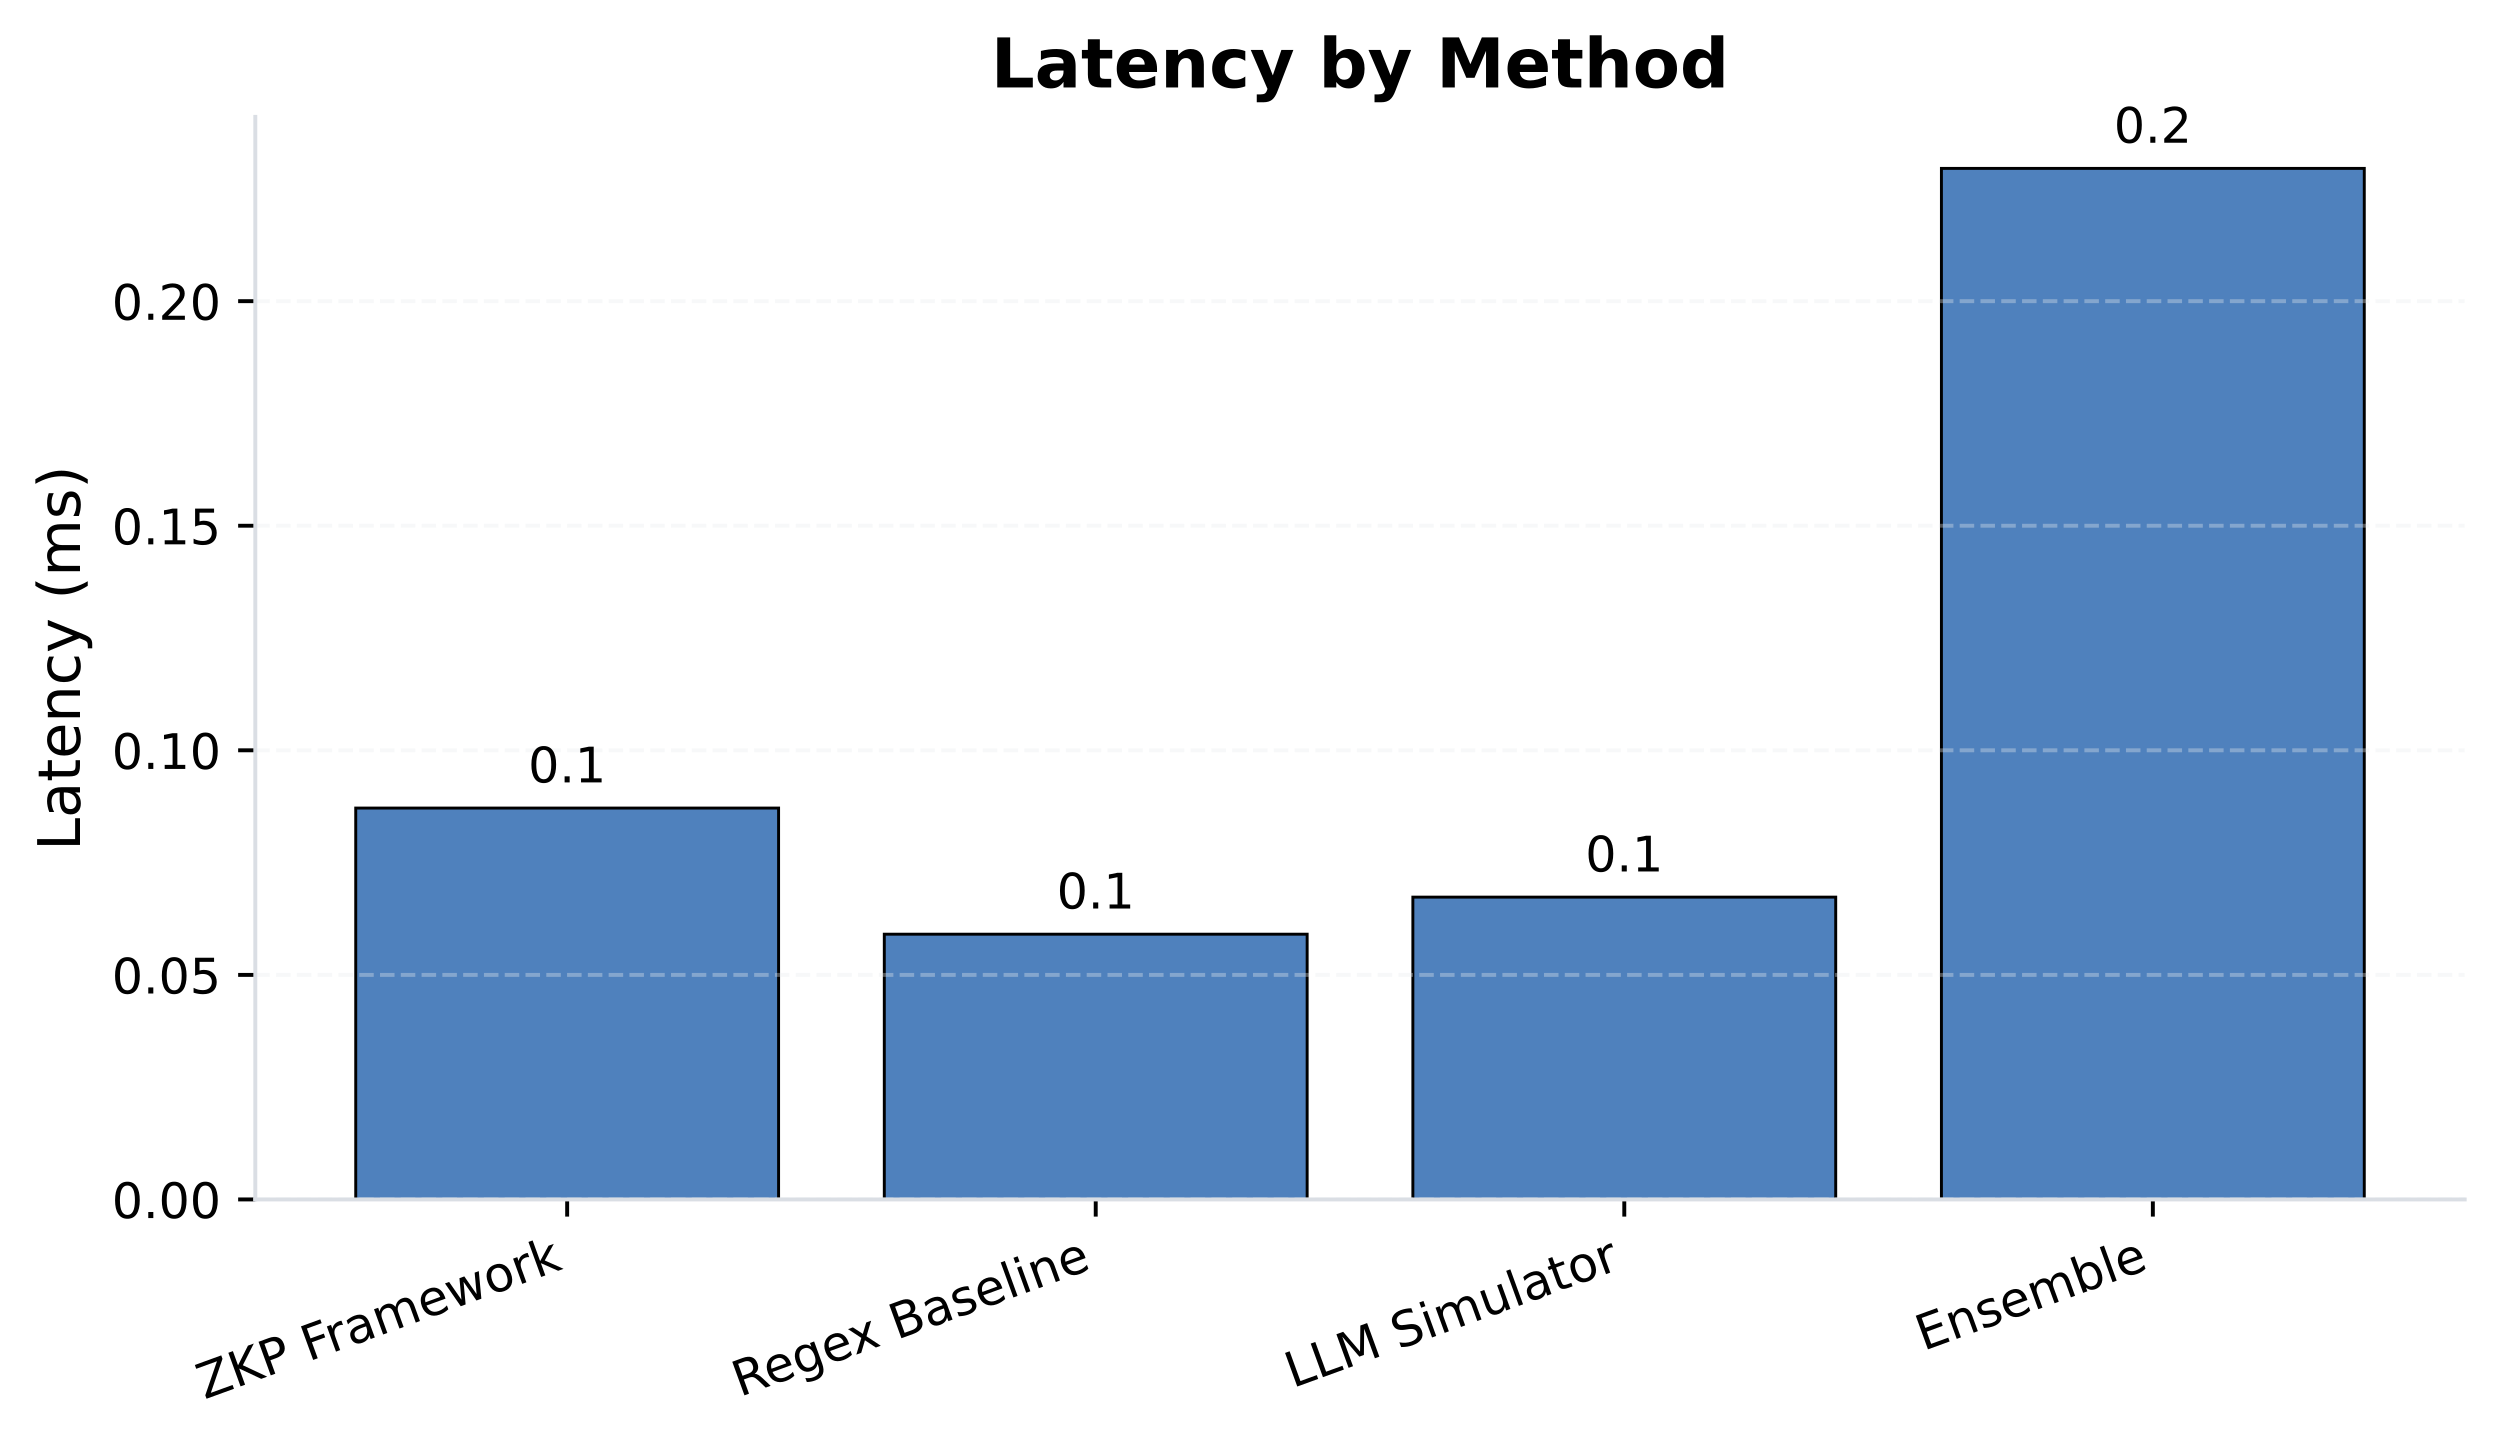
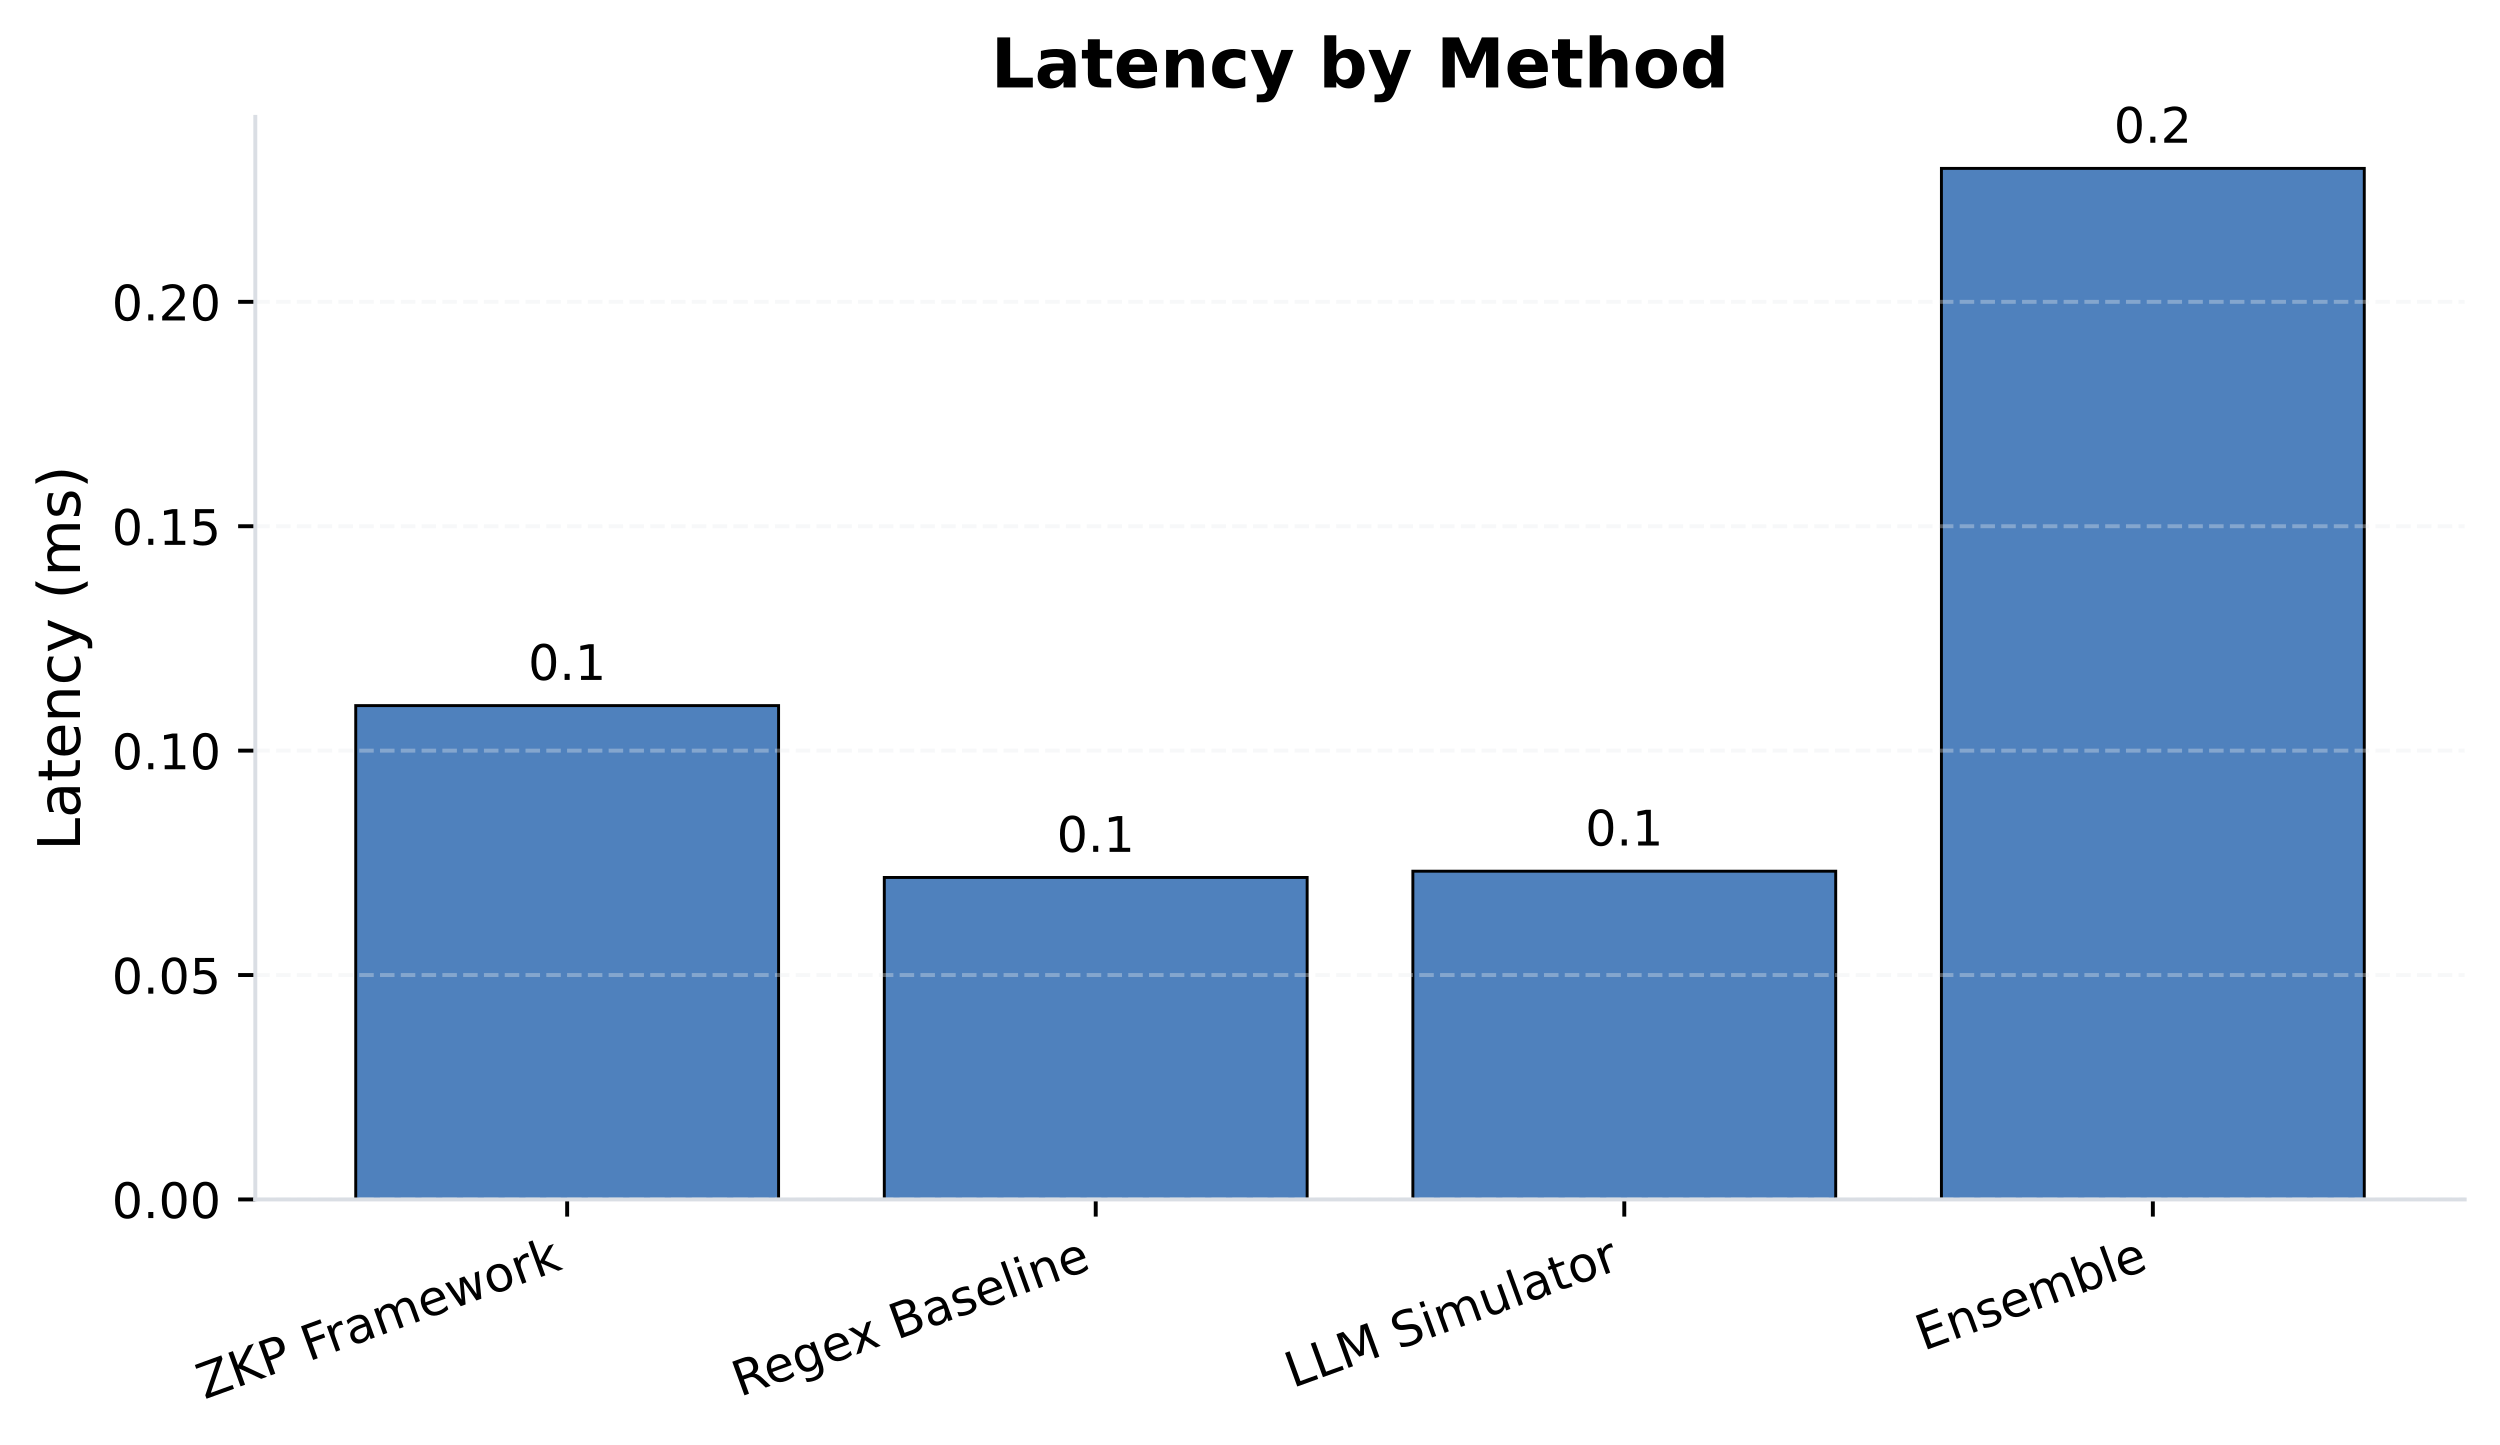
<svg xmlns="http://www.w3.org/2000/svg" xmlns:xlink="http://www.w3.org/1999/xlink" width="509.979pt" height="294.641pt" viewBox="0 0 509.979 294.641" version="1.1">
  <defs>
    <style type="text/css">*{stroke-linejoin: round; stroke-linecap: butt}</style>
  </defs>
  <g id="figure_1">
    <g id="patch_1">
      <path d="M 0 294.641  L 509.979 294.641  L 509.979 0  L 0 0  L 0 294.641  z " style="fill: none" />
    </g>
    <g id="axes_1">
      <g id="patch_2">
        <path d="M 52.079 244.678  L 502.779 244.678  L 502.779 23.838  L 52.079 23.838  L 52.079 244.678  z " style="fill: none" />
      </g>
      <g id="patch_3">
-         <path d="M 72.566 244.678  L 158.824 244.678  L 158.824 164.84  L 72.566 164.84  z " clip-path="url(#p8931da5d2b)" style="fill: #4f81bd; stroke: #000000; stroke-width: 0.6; stroke-linejoin: miter" />
+         <path d="M 72.566 244.678  L 158.824 244.678  L 158.824 143.931  L 72.566 143.931  z " clip-path="url(#pd072d029d8)" style="fill: #4f81bd; stroke: #000000; stroke-width: 0.6; stroke-linejoin: miter" />
      </g>
      <g id="patch_4">
-         <path d="M 180.389 244.678  L 266.647 244.678  L 266.647 190.565  L 180.389 190.565  z " clip-path="url(#p8931da5d2b)" style="fill: #4f81bd; stroke: #000000; stroke-width: 0.6; stroke-linejoin: miter" />
+         <path d="M 180.389 244.678  L 266.647 244.678  L 266.647 179.002  L 180.389 179.002  z " clip-path="url(#pd072d029d8)" style="fill: #4f81bd; stroke: #000000; stroke-width: 0.6; stroke-linejoin: miter" />
      </g>
      <g id="patch_5">
-         <path d="M 288.212 244.678  L 374.47 244.678  L 374.47 183.008  L 288.212 183.008  z " clip-path="url(#p8931da5d2b)" style="fill: #4f81bd; stroke: #000000; stroke-width: 0.6; stroke-linejoin: miter" />
+         <path d="M 288.212 244.678  L 374.47 244.678  L 374.47 177.713  L 288.212 177.713  z " clip-path="url(#pd072d029d8)" style="fill: #4f81bd; stroke: #000000; stroke-width: 0.6; stroke-linejoin: miter" />
      </g>
      <g id="patch_6">
-         <path d="M 396.035 244.678  L 482.293 244.678  L 482.293 34.354  L 396.035 34.354  z " clip-path="url(#p8931da5d2b)" style="fill: #4f81bd; stroke: #000000; stroke-width: 0.6; stroke-linejoin: miter" />
+         <path d="M 396.035 244.678  L 482.293 244.678  L 482.293 34.354  L 396.035 34.354  z " clip-path="url(#pd072d029d8)" style="fill: #4f81bd; stroke: #000000; stroke-width: 0.6; stroke-linejoin: miter" />
      </g>
      <g id="matplotlib.axis_1">
        <g id="xtick_1">
          <g id="line2d_1">
            <defs>
-               <path id="md684a1eb29" d="M 0 0  L 0 3.5  " style="stroke: #000000; stroke-width: 0.8" />
+               <path id="m5ce3feb46c" d="M 0 0  L 0 3.5  " style="stroke: #000000; stroke-width: 0.8" />
            </defs>
            <g>
-               <use xlink:href="#md684a1eb29" x="115.695" y="244.678" style="stroke: #000000; stroke-width: 0.8" />
+               <use xlink:href="#m5ce3feb46c" x="115.695" y="244.678" style="stroke: #000000; stroke-width: 0.8" />
            </g>
          </g>
          <g id="text_1">
            <g transform="translate(41.71257 285.4866) rotate(-20) scale(0.1 -0.1)">
              <defs>
                <path id="DejaVuSans-5a" d="M 359 4666  L 4025 4666  L 4025 4184  L 1075 531  L 4097 531  L 4097 0  L 288 0  L 288 481  L 3238 4134  L 359 4134  L 359 4666  z " transform="scale(0.015625)" />
                <path id="DejaVuSans-4b" d="M 628 4666  L 1259 4666  L 1259 2694  L 3353 4666  L 4166 4666  L 1850 2491  L 4331 0  L 3500 0  L 1259 2247  L 1259 0  L 628 0  L 628 4666  z " transform="scale(0.015625)" />
                <path id="DejaVuSans-50" d="M 1259 4147  L 1259 2394  L 2053 2394  Q 2494 2394 2734 2622  Q 2975 2850 2975 3272  Q 2975 3691 2734 3919  Q 2494 4147 2053 4147  L 1259 4147  z M 628 4666  L 2053 4666  Q 2838 4666 3239 4311  Q 3641 3956 3641 3272  Q 3641 2581 3239 2228  Q 2838 1875 2053 1875  L 1259 1875  L 1259 0  L 628 0  L 628 4666  z " transform="scale(0.015625)" />
                <path id="DejaVuSans-20" transform="scale(0.015625)" />
                <path id="DejaVuSans-46" d="M 628 4666  L 3309 4666  L 3309 4134  L 1259 4134  L 1259 2759  L 3109 2759  L 3109 2228  L 1259 2228  L 1259 0  L 628 0  L 628 4666  z " transform="scale(0.015625)" />
                <path id="DejaVuSans-72" d="M 2631 2963  Q 2534 3019 2420 3045  Q 2306 3072 2169 3072  Q 1681 3072 1420 2755  Q 1159 2438 1159 1844  L 1159 0  L 581 0  L 581 3500  L 1159 3500  L 1159 2956  Q 1341 3275 1631 3429  Q 1922 3584 2338 3584  Q 2397 3584 2469 3576  Q 2541 3569 2628 3553  L 2631 2963  z " transform="scale(0.015625)" />
                <path id="DejaVuSans-61" d="M 2194 1759  Q 1497 1759 1228 1600  Q 959 1441 959 1056  Q 959 750 1161 570  Q 1363 391 1709 391  Q 2188 391 2477 730  Q 2766 1069 2766 1631  L 2766 1759  L 2194 1759  z M 3341 1997  L 3341 0  L 2766 0  L 2766 531  Q 2569 213 2275 61  Q 1981 -91 1556 -91  Q 1019 -91 701 211  Q 384 513 384 1019  Q 384 1609 779 1909  Q 1175 2209 1959 2209  L 2766 2209  L 2766 2266  Q 2766 2663 2505 2880  Q 2244 3097 1772 3097  Q 1472 3097 1187 3025  Q 903 2953 641 2809  L 641 3341  Q 956 3463 1253 3523  Q 1550 3584 1831 3584  Q 2591 3584 2966 3190  Q 3341 2797 3341 1997  z " transform="scale(0.015625)" />
                <path id="DejaVuSans-6d" d="M 3328 2828  Q 3544 3216 3844 3400  Q 4144 3584 4550 3584  Q 5097 3584 5394 3201  Q 5691 2819 5691 2113  L 5691 0  L 5113 0  L 5113 2094  Q 5113 2597 4934 2840  Q 4756 3084 4391 3084  Q 3944 3084 3684 2787  Q 3425 2491 3425 1978  L 3425 0  L 2847 0  L 2847 2094  Q 2847 2600 2669 2842  Q 2491 3084 2119 3084  Q 1678 3084 1418 2786  Q 1159 2488 1159 1978  L 1159 0  L 581 0  L 581 3500  L 1159 3500  L 1159 2956  Q 1356 3278 1631 3431  Q 1906 3584 2284 3584  Q 2666 3584 2933 3390  Q 3200 3197 3328 2828  z " transform="scale(0.015625)" />
                <path id="DejaVuSans-65" d="M 3597 1894  L 3597 1613  L 953 1613  Q 991 1019 1311 708  Q 1631 397 2203 397  Q 2534 397 2845 478  Q 3156 559 3463 722  L 3463 178  Q 3153 47 2828 -22  Q 2503 -91 2169 -91  Q 1331 -91 842 396  Q 353 884 353 1716  Q 353 2575 817 3079  Q 1281 3584 2069 3584  Q 2775 3584 3186 3129  Q 3597 2675 3597 1894  z M 3022 2063  Q 3016 2534 2758 2815  Q 2500 3097 2075 3097  Q 1594 3097 1305 2825  Q 1016 2553 972 2059  L 3022 2063  z " transform="scale(0.015625)" />
                <path id="DejaVuSans-77" d="M 269 3500  L 844 3500  L 1563 769  L 2278 3500  L 2956 3500  L 3675 769  L 4391 3500  L 4966 3500  L 4050 0  L 3372 0  L 2619 2869  L 1863 0  L 1184 0  L 269 3500  z " transform="scale(0.015625)" />
                <path id="DejaVuSans-6f" d="M 1959 3097  Q 1497 3097 1228 2736  Q 959 2375 959 1747  Q 959 1119 1226 758  Q 1494 397 1959 397  Q 2419 397 2687 759  Q 2956 1122 2956 1747  Q 2956 2369 2687 2733  Q 2419 3097 1959 3097  z M 1959 3584  Q 2709 3584 3137 3096  Q 3566 2609 3566 1747  Q 3566 888 3137 398  Q 2709 -91 1959 -91  Q 1206 -91 779 398  Q 353 888 353 1747  Q 353 2609 779 3096  Q 1206 3584 1959 3584  z " transform="scale(0.015625)" />
                <path id="DejaVuSans-6b" d="M 581 4863  L 1159 4863  L 1159 1991  L 2875 3500  L 3609 3500  L 1753 1863  L 3688 0  L 2938 0  L 1159 1709  L 1159 0  L 581 0  L 581 4863  z " transform="scale(0.015625)" />
              </defs>
              <use xlink:href="#DejaVuSans-5a" />
              <use xlink:href="#DejaVuSans-4b" transform="translate(68.50586 0)" />
              <use xlink:href="#DejaVuSans-50" transform="translate(134.082 0)" />
              <use xlink:href="#DejaVuSans-20" transform="translate(194.3848 0)" />
              <use xlink:href="#DejaVuSans-46" transform="translate(226.1719 0)" />
              <use xlink:href="#DejaVuSans-72" transform="translate(276.4414 0)" />
              <use xlink:href="#DejaVuSans-61" transform="translate(317.5547 0)" />
              <use xlink:href="#DejaVuSans-6d" transform="translate(378.834 0)" />
              <use xlink:href="#DejaVuSans-65" transform="translate(476.2461 0)" />
              <use xlink:href="#DejaVuSans-77" transform="translate(537.7695 0)" />
              <use xlink:href="#DejaVuSans-6f" transform="translate(619.5566 0)" />
              <use xlink:href="#DejaVuSans-72" transform="translate(680.7383 0)" />
              <use xlink:href="#DejaVuSans-6b" transform="translate(721.8516 0)" />
            </g>
          </g>
        </g>
        <g id="xtick_2">
          <g id="line2d_2">
            <g>
-               <use xlink:href="#md684a1eb29" x="223.518" y="244.678" style="stroke: #000000; stroke-width: 0.8" />
+               <use xlink:href="#m5ce3feb46c" x="223.518" y="244.678" style="stroke: #000000; stroke-width: 0.8" />
            </g>
          </g>
          <g id="text_2">
            <g transform="translate(150.9451 284.9735) rotate(-20) scale(0.1 -0.1)">
              <defs>
                <path id="DejaVuSans-52" d="M 2841 2188  Q 3044 2119 3236 1894  Q 3428 1669 3622 1275  L 4263 0  L 3584 0  L 2988 1197  Q 2756 1666 2539 1819  Q 2322 1972 1947 1972  L 1259 1972  L 1259 0  L 628 0  L 628 4666  L 2053 4666  Q 2853 4666 3247 4331  Q 3641 3997 3641 3322  Q 3641 2881 3436 2590  Q 3231 2300 2841 2188  z M 1259 4147  L 1259 2491  L 2053 2491  Q 2509 2491 2742 2702  Q 2975 2913 2975 3322  Q 2975 3731 2742 3939  Q 2509 4147 2053 4147  L 1259 4147  z " transform="scale(0.015625)" />
                <path id="DejaVuSans-67" d="M 2906 1791  Q 2906 2416 2648 2759  Q 2391 3103 1925 3103  Q 1463 3103 1205 2759  Q 947 2416 947 1791  Q 947 1169 1205 825  Q 1463 481 1925 481  Q 2391 481 2648 825  Q 2906 1169 2906 1791  z M 3481 434  Q 3481 -459 3084 -895  Q 2688 -1331 1869 -1331  Q 1566 -1331 1297 -1286  Q 1028 -1241 775 -1147  L 775 -588  Q 1028 -725 1275 -790  Q 1522 -856 1778 -856  Q 2344 -856 2625 -561  Q 2906 -266 2906 331  L 2906 616  Q 2728 306 2450 153  Q 2172 0 1784 0  Q 1141 0 747 490  Q 353 981 353 1791  Q 353 2603 747 3093  Q 1141 3584 1784 3584  Q 2172 3584 2450 3431  Q 2728 3278 2906 2969  L 2906 3500  L 3481 3500  L 3481 434  z " transform="scale(0.015625)" />
                <path id="DejaVuSans-78" d="M 3513 3500  L 2247 1797  L 3578 0  L 2900 0  L 1881 1375  L 863 0  L 184 0  L 1544 1831  L 300 3500  L 978 3500  L 1906 2253  L 2834 3500  L 3513 3500  z " transform="scale(0.015625)" />
                <path id="DejaVuSans-42" d="M 1259 2228  L 1259 519  L 2272 519  Q 2781 519 3026 730  Q 3272 941 3272 1375  Q 3272 1813 3026 2020  Q 2781 2228 2272 2228  L 1259 2228  z M 1259 4147  L 1259 2741  L 2194 2741  Q 2656 2741 2882 2914  Q 3109 3088 3109 3444  Q 3109 3797 2882 3972  Q 2656 4147 2194 4147  L 1259 4147  z M 628 4666  L 2241 4666  Q 2963 4666 3353 4366  Q 3744 4066 3744 3513  Q 3744 3084 3544 2831  Q 3344 2578 2956 2516  Q 3422 2416 3680 2098  Q 3938 1781 3938 1306  Q 3938 681 3513 340  Q 3088 0 2303 0  L 628 0  L 628 4666  z " transform="scale(0.015625)" />
                <path id="DejaVuSans-73" d="M 2834 3397  L 2834 2853  Q 2591 2978 2328 3040  Q 2066 3103 1784 3103  Q 1356 3103 1142 2972  Q 928 2841 928 2578  Q 928 2378 1081 2264  Q 1234 2150 1697 2047  L 1894 2003  Q 2506 1872 2764 1633  Q 3022 1394 3022 966  Q 3022 478 2636 193  Q 2250 -91 1575 -91  Q 1294 -91 989 -36  Q 684 19 347 128  L 347 722  Q 666 556 975 473  Q 1284 391 1588 391  Q 1994 391 2212 530  Q 2431 669 2431 922  Q 2431 1156 2273 1281  Q 2116 1406 1581 1522  L 1381 1569  Q 847 1681 609 1914  Q 372 2147 372 2553  Q 372 3047 722 3315  Q 1072 3584 1716 3584  Q 2034 3584 2315 3537  Q 2597 3491 2834 3397  z " transform="scale(0.015625)" />
                <path id="DejaVuSans-6c" d="M 603 4863  L 1178 4863  L 1178 0  L 603 0  L 603 4863  z " transform="scale(0.015625)" />
                <path id="DejaVuSans-69" d="M 603 3500  L 1178 3500  L 1178 0  L 603 0  L 603 3500  z M 603 4863  L 1178 4863  L 1178 4134  L 603 4134  L 603 4863  z " transform="scale(0.015625)" />
                <path id="DejaVuSans-6e" d="M 3513 2113  L 3513 0  L 2938 0  L 2938 2094  Q 2938 2591 2744 2837  Q 2550 3084 2163 3084  Q 1697 3084 1428 2787  Q 1159 2491 1159 1978  L 1159 0  L 581 0  L 581 3500  L 1159 3500  L 1159 2956  Q 1366 3272 1645 3428  Q 1925 3584 2291 3584  Q 2894 3584 3203 3211  Q 3513 2838 3513 2113  z " transform="scale(0.015625)" />
              </defs>
              <use xlink:href="#DejaVuSans-52" />
              <use xlink:href="#DejaVuSans-65" transform="translate(64.98242 0)" />
              <use xlink:href="#DejaVuSans-67" transform="translate(126.5059 0)" />
              <use xlink:href="#DejaVuSans-65" transform="translate(189.9824 0)" />
              <use xlink:href="#DejaVuSans-78" transform="translate(249.7559 0)" />
              <use xlink:href="#DejaVuSans-20" transform="translate(308.9355 0)" />
              <use xlink:href="#DejaVuSans-42" transform="translate(340.7227 0)" />
              <use xlink:href="#DejaVuSans-61" transform="translate(409.3262 0)" />
              <use xlink:href="#DejaVuSans-73" transform="translate(470.6055 0)" />
              <use xlink:href="#DejaVuSans-65" transform="translate(522.7051 0)" />
              <use xlink:href="#DejaVuSans-6c" transform="translate(584.2285 0)" />
              <use xlink:href="#DejaVuSans-69" transform="translate(612.0117 0)" />
              <use xlink:href="#DejaVuSans-6e" transform="translate(639.7949 0)" />
              <use xlink:href="#DejaVuSans-65" transform="translate(703.1738 0)" />
            </g>
          </g>
        </g>
        <g id="xtick_3">
          <g id="line2d_3">
            <g>
-               <use xlink:href="#md684a1eb29" x="331.341" y="244.678" style="stroke: #000000; stroke-width: 0.8" />
+               <use xlink:href="#m5ce3feb46c" x="331.341" y="244.678" style="stroke: #000000; stroke-width: 0.8" />
            </g>
          </g>
          <g id="text_3">
            <g transform="translate(263.7132 283.1737) rotate(-20) scale(0.1 -0.1)">
              <defs>
                <path id="DejaVuSans-4c" d="M 628 4666  L 1259 4666  L 1259 531  L 3531 531  L 3531 0  L 628 0  L 628 4666  z " transform="scale(0.015625)" />
                <path id="DejaVuSans-4d" d="M 628 4666  L 1569 4666  L 2759 1491  L 3956 4666  L 4897 4666  L 4897 0  L 4281 0  L 4281 4097  L 3078 897  L 2444 897  L 1241 4097  L 1241 0  L 628 0  L 628 4666  z " transform="scale(0.015625)" />
                <path id="DejaVuSans-53" d="M 3425 4513  L 3425 3897  Q 3066 4069 2747 4153  Q 2428 4238 2131 4238  Q 1616 4238 1336 4038  Q 1056 3838 1056 3469  Q 1056 3159 1242 3001  Q 1428 2844 1947 2747  L 2328 2669  Q 3034 2534 3370 2195  Q 3706 1856 3706 1288  Q 3706 609 3251 259  Q 2797 -91 1919 -91  Q 1588 -91 1214 -16  Q 841 59 441 206  L 441 856  Q 825 641 1194 531  Q 1563 422 1919 422  Q 2459 422 2753 634  Q 3047 847 3047 1241  Q 3047 1584 2836 1778  Q 2625 1972 2144 2069  L 1759 2144  Q 1053 2284 737 2584  Q 422 2884 422 3419  Q 422 4038 858 4394  Q 1294 4750 2059 4750  Q 2388 4750 2728 4690  Q 3069 4631 3425 4513  z " transform="scale(0.015625)" />
                <path id="DejaVuSans-75" d="M 544 1381  L 544 3500  L 1119 3500  L 1119 1403  Q 1119 906 1312 657  Q 1506 409 1894 409  Q 2359 409 2629 706  Q 2900 1003 2900 1516  L 2900 3500  L 3475 3500  L 3475 0  L 2900 0  L 2900 538  Q 2691 219 2414 64  Q 2138 -91 1772 -91  Q 1169 -91 856 284  Q 544 659 544 1381  z M 1991 3584  L 1991 3584  z " transform="scale(0.015625)" />
                <path id="DejaVuSans-74" d="M 1172 4494  L 1172 3500  L 2356 3500  L 2356 3053  L 1172 3053  L 1172 1153  Q 1172 725 1289 603  Q 1406 481 1766 481  L 2356 481  L 2356 0  L 1766 0  Q 1100 0 847 248  Q 594 497 594 1153  L 594 3053  L 172 3053  L 172 3500  L 594 3500  L 594 4494  L 1172 4494  z " transform="scale(0.015625)" />
              </defs>
              <use xlink:href="#DejaVuSans-4c" />
              <use xlink:href="#DejaVuSans-4c" transform="translate(55.71289 0)" />
              <use xlink:href="#DejaVuSans-4d" transform="translate(111.4258 0)" />
              <use xlink:href="#DejaVuSans-20" transform="translate(197.7051 0)" />
              <use xlink:href="#DejaVuSans-53" transform="translate(229.4922 0)" />
              <use xlink:href="#DejaVuSans-69" transform="translate(292.9688 0)" />
              <use xlink:href="#DejaVuSans-6d" transform="translate(320.752 0)" />
              <use xlink:href="#DejaVuSans-75" transform="translate(418.1641 0)" />
              <use xlink:href="#DejaVuSans-6c" transform="translate(481.543 0)" />
              <use xlink:href="#DejaVuSans-61" transform="translate(509.3262 0)" />
              <use xlink:href="#DejaVuSans-74" transform="translate(570.6055 0)" />
              <use xlink:href="#DejaVuSans-6f" transform="translate(609.8145 0)" />
              <use xlink:href="#DejaVuSans-72" transform="translate(670.9961 0)" />
            </g>
          </g>
        </g>
        <g id="xtick_4">
          <g id="line2d_4">
            <g>
-               <use xlink:href="#md684a1eb29" x="439.164" y="244.678" style="stroke: #000000; stroke-width: 0.8" />
+               <use xlink:href="#m5ce3feb46c" x="439.164" y="244.678" style="stroke: #000000; stroke-width: 0.8" />
            </g>
          </g>
          <g id="text_4">
            <g transform="translate(392.3709 275.5904) rotate(-20) scale(0.1 -0.1)">
              <defs>
                <path id="DejaVuSans-45" d="M 628 4666  L 3578 4666  L 3578 4134  L 1259 4134  L 1259 2753  L 3481 2753  L 3481 2222  L 1259 2222  L 1259 531  L 3634 531  L 3634 0  L 628 0  L 628 4666  z " transform="scale(0.015625)" />
                <path id="DejaVuSans-62" d="M 3116 1747  Q 3116 2381 2855 2742  Q 2594 3103 2138 3103  Q 1681 3103 1420 2742  Q 1159 2381 1159 1747  Q 1159 1113 1420 752  Q 1681 391 2138 391  Q 2594 391 2855 752  Q 3116 1113 3116 1747  z M 1159 2969  Q 1341 3281 1617 3432  Q 1894 3584 2278 3584  Q 2916 3584 3314 3078  Q 3713 2572 3713 1747  Q 3713 922 3314 415  Q 2916 -91 2278 -91  Q 1894 -91 1617 61  Q 1341 213 1159 525  L 1159 0  L 581 0  L 581 4863  L 1159 4863  L 1159 2969  z " transform="scale(0.015625)" />
              </defs>
              <use xlink:href="#DejaVuSans-45" />
              <use xlink:href="#DejaVuSans-6e" transform="translate(63.18359 0)" />
              <use xlink:href="#DejaVuSans-73" transform="translate(126.5625 0)" />
              <use xlink:href="#DejaVuSans-65" transform="translate(178.6621 0)" />
              <use xlink:href="#DejaVuSans-6d" transform="translate(240.1855 0)" />
              <use xlink:href="#DejaVuSans-62" transform="translate(337.5977 0)" />
              <use xlink:href="#DejaVuSans-6c" transform="translate(401.0742 0)" />
              <use xlink:href="#DejaVuSans-65" transform="translate(428.8574 0)" />
            </g>
          </g>
        </g>
      </g>
      <g id="matplotlib.axis_2">
        <g id="ytick_1">
          <g id="line2d_5">
-             <path d="M 52.079 244.678  L 502.779 244.678  " clip-path="url(#p8931da5d2b)" style="fill: none; stroke-dasharray: 2.96,1.28; stroke-dashoffset: 0; stroke: #e9ecef; stroke-opacity: 0.35; stroke-width: 0.8" />
+             <path d="M 52.079 244.678  L 502.779 244.678  " clip-path="url(#pd072d029d8)" style="fill: none; stroke-dasharray: 2.96,1.28; stroke-dashoffset: 0; stroke: #e9ecef; stroke-opacity: 0.35; stroke-width: 0.8" />
          </g>
          <g id="line2d_6">
            <defs>
-               <path id="m39f4785cba" d="M 0 0  L -3.5 0  " style="stroke: #000000; stroke-width: 0.8" />
+               <path id="m4673d24498" d="M 0 0  L -3.5 0  " style="stroke: #000000; stroke-width: 0.8" />
            </defs>
            <g>
-               <use xlink:href="#m39f4785cba" x="52.079" y="244.678" style="stroke: #000000; stroke-width: 0.8" />
+               <use xlink:href="#m4673d24498" x="52.079" y="244.678" style="stroke: #000000; stroke-width: 0.8" />
            </g>
          </g>
          <g id="text_5">
            <g transform="translate(22.81375 248.4771) scale(0.1 -0.1)">
              <defs>
                <path id="DejaVuSans-30" d="M 2034 4250  Q 1547 4250 1301 3770  Q 1056 3291 1056 2328  Q 1056 1369 1301 889  Q 1547 409 2034 409  Q 2525 409 2770 889  Q 3016 1369 3016 2328  Q 3016 3291 2770 3770  Q 2525 4250 2034 4250  z M 2034 4750  Q 2819 4750 3233 4129  Q 3647 3509 3647 2328  Q 3647 1150 3233 529  Q 2819 -91 2034 -91  Q 1250 -91 836 529  Q 422 1150 422 2328  Q 422 3509 836 4129  Q 1250 4750 2034 4750  z " transform="scale(0.015625)" />
                <path id="DejaVuSans-2e" d="M 684 794  L 1344 794  L 1344 0  L 684 0  L 684 794  z " transform="scale(0.015625)" />
              </defs>
              <use xlink:href="#DejaVuSans-30" />
              <use xlink:href="#DejaVuSans-2e" transform="translate(63.62305 0)" />
              <use xlink:href="#DejaVuSans-30" transform="translate(95.41016 0)" />
              <use xlink:href="#DejaVuSans-30" transform="translate(159.0332 0)" />
            </g>
          </g>
        </g>
        <g id="ytick_2">
          <g id="line2d_7">
-             <path d="M 52.079 198.867  L 502.779 198.867  " clip-path="url(#p8931da5d2b)" style="fill: none; stroke-dasharray: 2.96,1.28; stroke-dashoffset: 0; stroke: #e9ecef; stroke-opacity: 0.35; stroke-width: 0.8" />
+             <path d="M 52.079 198.9  L 502.779 198.9  " clip-path="url(#pd072d029d8)" style="fill: none; stroke-dasharray: 2.96,1.28; stroke-dashoffset: 0; stroke: #e9ecef; stroke-opacity: 0.35; stroke-width: 0.8" />
          </g>
          <g id="line2d_8">
            <g>
-               <use xlink:href="#m39f4785cba" x="52.079" y="198.867" style="stroke: #000000; stroke-width: 0.8" />
+               <use xlink:href="#m4673d24498" x="52.079" y="198.9" style="stroke: #000000; stroke-width: 0.8" />
            </g>
          </g>
          <g id="text_6">
-             <g transform="translate(22.81375 202.6663) scale(0.1 -0.1)">
+             <g transform="translate(22.81375 202.6994) scale(0.1 -0.1)">
              <defs>
                <path id="DejaVuSans-35" d="M 691 4666  L 3169 4666  L 3169 4134  L 1269 4134  L 1269 2991  Q 1406 3038 1543 3061  Q 1681 3084 1819 3084  Q 2600 3084 3056 2656  Q 3513 2228 3513 1497  Q 3513 744 3044 326  Q 2575 -91 1722 -91  Q 1428 -91 1123 -41  Q 819 9 494 109  L 494 744  Q 775 591 1075 516  Q 1375 441 1709 441  Q 2250 441 2565 725  Q 2881 1009 2881 1497  Q 2881 1984 2565 2268  Q 2250 2553 1709 2553  Q 1456 2553 1204 2497  Q 953 2441 691 2322  L 691 4666  z " transform="scale(0.015625)" />
              </defs>
              <use xlink:href="#DejaVuSans-30" />
              <use xlink:href="#DejaVuSans-2e" transform="translate(63.62305 0)" />
              <use xlink:href="#DejaVuSans-30" transform="translate(95.41016 0)" />
              <use xlink:href="#DejaVuSans-35" transform="translate(159.0332 0)" />
            </g>
          </g>
        </g>
        <g id="ytick_3">
          <g id="line2d_9">
-             <path d="M 52.079 153.056  L 502.779 153.056  " clip-path="url(#p8931da5d2b)" style="fill: none; stroke-dasharray: 2.96,1.28; stroke-dashoffset: 0; stroke: #e9ecef; stroke-opacity: 0.35; stroke-width: 0.8" />
+             <path d="M 52.079 153.123  L 502.779 153.123  " clip-path="url(#pd072d029d8)" style="fill: none; stroke-dasharray: 2.96,1.28; stroke-dashoffset: 0; stroke: #e9ecef; stroke-opacity: 0.35; stroke-width: 0.8" />
          </g>
          <g id="line2d_10">
            <g>
-               <use xlink:href="#m39f4785cba" x="52.079" y="153.056" style="stroke: #000000; stroke-width: 0.8" />
+               <use xlink:href="#m4673d24498" x="52.079" y="153.123" style="stroke: #000000; stroke-width: 0.8" />
            </g>
          </g>
          <g id="text_7">
-             <g transform="translate(22.81375 156.8555) scale(0.1 -0.1)">
+             <g transform="translate(22.81375 156.9217) scale(0.1 -0.1)">
              <defs>
                <path id="DejaVuSans-31" d="M 794 531  L 1825 531  L 1825 4091  L 703 3866  L 703 4441  L 1819 4666  L 2450 4666  L 2450 531  L 3481 531  L 3481 0  L 794 0  L 794 531  z " transform="scale(0.015625)" />
              </defs>
              <use xlink:href="#DejaVuSans-30" />
              <use xlink:href="#DejaVuSans-2e" transform="translate(63.62305 0)" />
              <use xlink:href="#DejaVuSans-31" transform="translate(95.41016 0)" />
              <use xlink:href="#DejaVuSans-30" transform="translate(159.0332 0)" />
            </g>
          </g>
        </g>
        <g id="ytick_4">
          <g id="line2d_11">
-             <path d="M 52.079 107.245  L 502.779 107.245  " clip-path="url(#p8931da5d2b)" style="fill: none; stroke-dasharray: 2.96,1.28; stroke-dashoffset: 0; stroke: #e9ecef; stroke-opacity: 0.35; stroke-width: 0.8" />
+             <path d="M 52.079 107.345  L 502.779 107.345  " clip-path="url(#pd072d029d8)" style="fill: none; stroke-dasharray: 2.96,1.28; stroke-dashoffset: 0; stroke: #e9ecef; stroke-opacity: 0.35; stroke-width: 0.8" />
          </g>
          <g id="line2d_12">
            <g>
-               <use xlink:href="#m39f4785cba" x="52.079" y="107.245" style="stroke: #000000; stroke-width: 0.8" />
+               <use xlink:href="#m4673d24498" x="52.079" y="107.345" style="stroke: #000000; stroke-width: 0.8" />
            </g>
          </g>
          <g id="text_8">
-             <g transform="translate(22.81375 111.0447) scale(0.1 -0.1)">
+             <g transform="translate(22.81375 111.144) scale(0.1 -0.1)">
              <use xlink:href="#DejaVuSans-30" />
              <use xlink:href="#DejaVuSans-2e" transform="translate(63.62305 0)" />
              <use xlink:href="#DejaVuSans-31" transform="translate(95.41016 0)" />
              <use xlink:href="#DejaVuSans-35" transform="translate(159.0332 0)" />
            </g>
          </g>
        </g>
        <g id="ytick_5">
          <g id="line2d_13">
-             <path d="M 52.079 61.435  L 502.779 61.435  " clip-path="url(#p8931da5d2b)" style="fill: none; stroke-dasharray: 2.96,1.28; stroke-dashoffset: 0; stroke: #e9ecef; stroke-opacity: 0.35; stroke-width: 0.8" />
+             <path d="M 52.079 61.567  L 502.779 61.567  " clip-path="url(#pd072d029d8)" style="fill: none; stroke-dasharray: 2.96,1.28; stroke-dashoffset: 0; stroke: #e9ecef; stroke-opacity: 0.35; stroke-width: 0.8" />
          </g>
          <g id="line2d_14">
            <g>
-               <use xlink:href="#m39f4785cba" x="52.079" y="61.435" style="stroke: #000000; stroke-width: 0.8" />
+               <use xlink:href="#m4673d24498" x="52.079" y="61.567" style="stroke: #000000; stroke-width: 0.8" />
            </g>
          </g>
          <g id="text_9">
-             <g transform="translate(22.81375 65.23391) scale(0.1 -0.1)">
+             <g transform="translate(22.81375 65.36636) scale(0.1 -0.1)">
              <defs>
                <path id="DejaVuSans-32" d="M 1228 531  L 3431 531  L 3431 0  L 469 0  L 469 531  Q 828 903 1448 1529  Q 2069 2156 2228 2338  Q 2531 2678 2651 2914  Q 2772 3150 2772 3378  Q 2772 3750 2511 3984  Q 2250 4219 1831 4219  Q 1534 4219 1204 4116  Q 875 4013 500 3803  L 500 4441  Q 881 4594 1212 4672  Q 1544 4750 1819 4750  Q 2544 4750 2975 4387  Q 3406 4025 3406 3419  Q 3406 3131 3298 2873  Q 3191 2616 2906 2266  Q 2828 2175 2409 1742  Q 1991 1309 1228 531  z " transform="scale(0.015625)" />
              </defs>
              <use xlink:href="#DejaVuSans-30" />
              <use xlink:href="#DejaVuSans-2e" transform="translate(63.62305 0)" />
              <use xlink:href="#DejaVuSans-32" transform="translate(95.41016 0)" />
              <use xlink:href="#DejaVuSans-30" transform="translate(159.0332 0)" />
            </g>
          </g>
        </g>
        <g id="text_10">
          <g transform="translate(16.31812 173.5335) rotate(-90) scale(0.12 -0.12)">
            <defs>
              <path id="DejaVuSans-63" d="M 3122 3366  L 3122 2828  Q 2878 2963 2633 3030  Q 2388 3097 2138 3097  Q 1578 3097 1268 2742  Q 959 2388 959 1747  Q 959 1106 1268 751  Q 1578 397 2138 397  Q 2388 397 2633 464  Q 2878 531 3122 666  L 3122 134  Q 2881 22 2623 -34  Q 2366 -91 2075 -91  Q 1284 -91 818 406  Q 353 903 353 1747  Q 353 2603 823 3093  Q 1294 3584 2113 3584  Q 2378 3584 2631 3529  Q 2884 3475 3122 3366  z " transform="scale(0.015625)" />
              <path id="DejaVuSans-79" d="M 2059 -325  Q 1816 -950 1584 -1140  Q 1353 -1331 966 -1331  L 506 -1331  L 506 -850  L 844 -850  Q 1081 -850 1212 -737  Q 1344 -625 1503 -206  L 1606 56  L 191 3500  L 800 3500  L 1894 763  L 2988 3500  L 3597 3500  L 2059 -325  z " transform="scale(0.015625)" />
              <path id="DejaVuSans-28" d="M 1984 4856  Q 1566 4138 1362 3434  Q 1159 2731 1159 2009  Q 1159 1288 1364 580  Q 1569 -128 1984 -844  L 1484 -844  Q 1016 -109 783 600  Q 550 1309 550 2009  Q 550 2706 781 3412  Q 1013 4119 1484 4856  L 1984 4856  z " transform="scale(0.015625)" />
              <path id="DejaVuSans-29" d="M 513 4856  L 1013 4856  Q 1481 4119 1714 3412  Q 1947 2706 1947 2009  Q 1947 1309 1714 600  Q 1481 -109 1013 -844  L 513 -844  Q 928 -128 1133 580  Q 1338 1288 1338 2009  Q 1338 2731 1133 3434  Q 928 4138 513 4856  z " transform="scale(0.015625)" />
            </defs>
            <use xlink:href="#DejaVuSans-4c" />
            <use xlink:href="#DejaVuSans-61" transform="translate(55.71289 0)" />
            <use xlink:href="#DejaVuSans-74" transform="translate(116.9922 0)" />
            <use xlink:href="#DejaVuSans-65" transform="translate(156.2012 0)" />
            <use xlink:href="#DejaVuSans-6e" transform="translate(217.7246 0)" />
            <use xlink:href="#DejaVuSans-63" transform="translate(281.1035 0)" />
            <use xlink:href="#DejaVuSans-79" transform="translate(336.084 0)" />
            <use xlink:href="#DejaVuSans-20" transform="translate(395.2637 0)" />
            <use xlink:href="#DejaVuSans-28" transform="translate(427.0508 0)" />
            <use xlink:href="#DejaVuSans-6d" transform="translate(466.0645 0)" />
            <use xlink:href="#DejaVuSans-73" transform="translate(563.4766 0)" />
            <use xlink:href="#DejaVuSans-29" transform="translate(615.5762 0)" />
          </g>
        </g>
      </g>
      <g id="patch_7">
        <path d="M 52.079 244.678  L 52.079 23.838  " style="fill: none; stroke: #dadee4; stroke-width: 0.8; stroke-linejoin: miter; stroke-linecap: square" />
      </g>
      <g id="patch_8">
        <path d="M 52.079 244.678  L 502.779 244.678  " style="fill: none; stroke: #dadee4; stroke-width: 0.8; stroke-linejoin: miter; stroke-linecap: square" />
      </g>
      <g id="text_11">
-         <g transform="translate(107.7434 159.6053) scale(0.1 -0.1)">
+         <g transform="translate(107.7434 138.6963) scale(0.1 -0.1)">
          <use xlink:href="#DejaVuSans-30" />
          <use xlink:href="#DejaVuSans-2e" transform="translate(63.62305 0)" />
          <use xlink:href="#DejaVuSans-31" transform="translate(95.41016 0)" />
        </g>
      </g>
      <g id="text_12">
-         <g transform="translate(215.5663 185.3303) scale(0.1 -0.1)">
+         <g transform="translate(215.5663 173.7678) scale(0.1 -0.1)">
          <use xlink:href="#DejaVuSans-30" />
          <use xlink:href="#DejaVuSans-2e" transform="translate(63.62305 0)" />
          <use xlink:href="#DejaVuSans-31" transform="translate(95.41016 0)" />
        </g>
      </g>
      <g id="text_13">
-         <g transform="translate(323.3893 177.7732) scale(0.1 -0.1)">
+         <g transform="translate(323.3893 172.4785) scale(0.1 -0.1)">
          <use xlink:href="#DejaVuSans-30" />
          <use xlink:href="#DejaVuSans-2e" transform="translate(63.62305 0)" />
          <use xlink:href="#DejaVuSans-31" transform="translate(95.41016 0)" />
        </g>
      </g>
      <g id="text_14">
        <g transform="translate(431.2123 29.11946) scale(0.1 -0.1)">
          <use xlink:href="#DejaVuSans-30" />
          <use xlink:href="#DejaVuSans-2e" transform="translate(63.62305 0)" />
          <use xlink:href="#DejaVuSans-32" transform="translate(95.41016 0)" />
        </g>
      </g>
      <g id="text_15">
        <g transform="translate(202.1455 17.83781) scale(0.14 -0.14)">
          <defs>
            <path id="DejaVuSans-Bold-4c" d="M 588 4666  L 1791 4666  L 1791 909  L 3903 909  L 3903 0  L 588 0  L 588 4666  z " transform="scale(0.015625)" />
            <path id="DejaVuSans-Bold-61" d="M 2106 1575  Q 1756 1575 1579 1456  Q 1403 1338 1403 1106  Q 1403 894 1545 773  Q 1688 653 1941 653  Q 2256 653 2472 879  Q 2688 1106 2688 1447  L 2688 1575  L 2106 1575  z M 3816 1997  L 3816 0  L 2688 0  L 2688 519  Q 2463 200 2181 54  Q 1900 -91 1497 -91  Q 953 -91 614 226  Q 275 544 275 1050  Q 275 1666 698 1953  Q 1122 2241 2028 2241  L 2688 2241  L 2688 2328  Q 2688 2594 2478 2717  Q 2269 2841 1825 2841  Q 1466 2841 1156 2769  Q 847 2697 581 2553  L 581 3406  Q 941 3494 1303 3539  Q 1666 3584 2028 3584  Q 2975 3584 3395 3211  Q 3816 2838 3816 1997  z " transform="scale(0.015625)" />
            <path id="DejaVuSans-Bold-74" d="M 1759 4494  L 1759 3500  L 2913 3500  L 2913 2700  L 1759 2700  L 1759 1216  Q 1759 972 1856 886  Q 1953 800 2241 800  L 2816 800  L 2816 0  L 1856 0  Q 1194 0 917 276  Q 641 553 641 1216  L 641 2700  L 84 2700  L 84 3500  L 641 3500  L 641 4494  L 1759 4494  z " transform="scale(0.015625)" />
            <path id="DejaVuSans-Bold-65" d="M 4031 1759  L 4031 1441  L 1416 1441  Q 1456 1047 1700 850  Q 1944 653 2381 653  Q 2734 653 3104 758  Q 3475 863 3866 1075  L 3866 213  Q 3469 63 3072 -14  Q 2675 -91 2278 -91  Q 1328 -91 801 392  Q 275 875 275 1747  Q 275 2603 792 3093  Q 1309 3584 2216 3584  Q 3041 3584 3536 3087  Q 4031 2591 4031 1759  z M 2881 2131  Q 2881 2450 2695 2645  Q 2509 2841 2209 2841  Q 1884 2841 1681 2658  Q 1478 2475 1428 2131  L 2881 2131  z " transform="scale(0.015625)" />
            <path id="DejaVuSans-Bold-6e" d="M 4056 2131  L 4056 0  L 2931 0  L 2931 347  L 2931 1631  Q 2931 2084 2911 2256  Q 2891 2428 2841 2509  Q 2775 2619 2662 2680  Q 2550 2741 2406 2741  Q 2056 2741 1856 2470  Q 1656 2200 1656 1722  L 1656 0  L 538 0  L 538 3500  L 1656 3500  L 1656 2988  Q 1909 3294 2193 3439  Q 2478 3584 2822 3584  Q 3428 3584 3742 3212  Q 4056 2841 4056 2131  z " transform="scale(0.015625)" />
            <path id="DejaVuSans-Bold-63" d="M 3366 3391  L 3366 2478  Q 3138 2634 2908 2709  Q 2678 2784 2431 2784  Q 1963 2784 1702 2511  Q 1441 2238 1441 1747  Q 1441 1256 1702 982  Q 1963 709 2431 709  Q 2694 709 2930 787  Q 3166 866 3366 1019  L 3366 103  Q 3103 6 2833 -42  Q 2563 -91 2291 -91  Q 1344 -91 809 395  Q 275 881 275 1747  Q 275 2613 809 3098  Q 1344 3584 2291 3584  Q 2566 3584 2833 3536  Q 3100 3488 3366 3391  z " transform="scale(0.015625)" />
            <path id="DejaVuSans-Bold-79" d="M 78 3500  L 1197 3500  L 2138 1125  L 2938 3500  L 4056 3500  L 2584 -331  Q 2363 -916 2067 -1148  Q 1772 -1381 1288 -1381  L 641 -1381  L 641 -647  L 991 -647  Q 1275 -647 1404 -556  Q 1534 -466 1606 -231  L 1638 -134  L 78 3500  z " transform="scale(0.015625)" />
            <path id="DejaVuSans-Bold-20" transform="scale(0.015625)" />
            <path id="DejaVuSans-Bold-62" d="M 2400 722  Q 2759 722 2948 984  Q 3138 1247 3138 1747  Q 3138 2247 2948 2509  Q 2759 2772 2400 2772  Q 2041 2772 1848 2508  Q 1656 2244 1656 1747  Q 1656 1250 1848 986  Q 2041 722 2400 722  z M 1656 2988  Q 1888 3294 2169 3439  Q 2450 3584 2816 3584  Q 3463 3584 3878 3070  Q 4294 2556 4294 1747  Q 4294 938 3878 423  Q 3463 -91 2816 -91  Q 2450 -91 2169 54  Q 1888 200 1656 506  L 1656 0  L 538 0  L 538 4863  L 1656 4863  L 1656 2988  z " transform="scale(0.015625)" />
            <path id="DejaVuSans-Bold-4d" d="M 588 4666  L 2119 4666  L 3181 2169  L 4250 4666  L 5778 4666  L 5778 0  L 4641 0  L 4641 3413  L 3566 897  L 2803 897  L 1728 3413  L 1728 0  L 588 0  L 588 4666  z " transform="scale(0.015625)" />
            <path id="DejaVuSans-Bold-68" d="M 4056 2131  L 4056 0  L 2931 0  L 2931 347  L 2931 1625  Q 2931 2084 2911 2256  Q 2891 2428 2841 2509  Q 2775 2619 2662 2680  Q 2550 2741 2406 2741  Q 2056 2741 1856 2470  Q 1656 2200 1656 1722  L 1656 0  L 538 0  L 538 4863  L 1656 4863  L 1656 2988  Q 1909 3294 2193 3439  Q 2478 3584 2822 3584  Q 3428 3584 3742 3212  Q 4056 2841 4056 2131  z " transform="scale(0.015625)" />
            <path id="DejaVuSans-Bold-6f" d="M 2203 2784  Q 1831 2784 1636 2517  Q 1441 2250 1441 1747  Q 1441 1244 1636 976  Q 1831 709 2203 709  Q 2569 709 2762 976  Q 2956 1244 2956 1747  Q 2956 2250 2762 2517  Q 2569 2784 2203 2784  z M 2203 3584  Q 3106 3584 3614 3096  Q 4122 2609 4122 1747  Q 4122 884 3614 396  Q 3106 -91 2203 -91  Q 1297 -91 786 396  Q 275 884 275 1747  Q 275 2609 786 3096  Q 1297 3584 2203 3584  z " transform="scale(0.015625)" />
            <path id="DejaVuSans-Bold-64" d="M 2919 2988  L 2919 4863  L 4044 4863  L 4044 0  L 2919 0  L 2919 506  Q 2688 197 2409 53  Q 2131 -91 1766 -91  Q 1119 -91 703 423  Q 288 938 288 1747  Q 288 2556 703 3070  Q 1119 3584 1766 3584  Q 2128 3584 2408 3439  Q 2688 3294 2919 2988  z M 2181 722  Q 2541 722 2730 984  Q 2919 1247 2919 1747  Q 2919 2247 2730 2509  Q 2541 2772 2181 2772  Q 1825 2772 1636 2509  Q 1447 2247 1447 1747  Q 1447 1247 1636 984  Q 1825 722 2181 722  z " transform="scale(0.015625)" />
          </defs>
          <use xlink:href="#DejaVuSans-Bold-4c" />
          <use xlink:href="#DejaVuSans-Bold-61" transform="translate(63.7207 0)" />
          <use xlink:href="#DejaVuSans-Bold-74" transform="translate(131.2012 0)" />
          <use xlink:href="#DejaVuSans-Bold-65" transform="translate(179.0039 0)" />
          <use xlink:href="#DejaVuSans-Bold-6e" transform="translate(246.8262 0)" />
          <use xlink:href="#DejaVuSans-Bold-63" transform="translate(318.0176 0)" />
          <use xlink:href="#DejaVuSans-Bold-79" transform="translate(377.2949 0)" />
          <use xlink:href="#DejaVuSans-Bold-20" transform="translate(442.4805 0)" />
          <use xlink:href="#DejaVuSans-Bold-62" transform="translate(477.2949 0)" />
          <use xlink:href="#DejaVuSans-Bold-79" transform="translate(548.877 0)" />
          <use xlink:href="#DejaVuSans-Bold-20" transform="translate(614.0625 0)" />
          <use xlink:href="#DejaVuSans-Bold-4d" transform="translate(648.877 0)" />
          <use xlink:href="#DejaVuSans-Bold-65" transform="translate(748.3887 0)" />
          <use xlink:href="#DejaVuSans-Bold-74" transform="translate(816.2109 0)" />
          <use xlink:href="#DejaVuSans-Bold-68" transform="translate(864.0137 0)" />
          <use xlink:href="#DejaVuSans-Bold-6f" transform="translate(935.2051 0)" />
          <use xlink:href="#DejaVuSans-Bold-64" transform="translate(1003.906 0)" />
        </g>
      </g>
    </g>
  </g>
  <defs>
-     <clipPath id="p8931da5d2b">
+     <clipPath id="pd072d029d8">
      <rect x="52.079" y="23.838" width="450.7" height="220.84" />
    </clipPath>
  </defs>
</svg>
